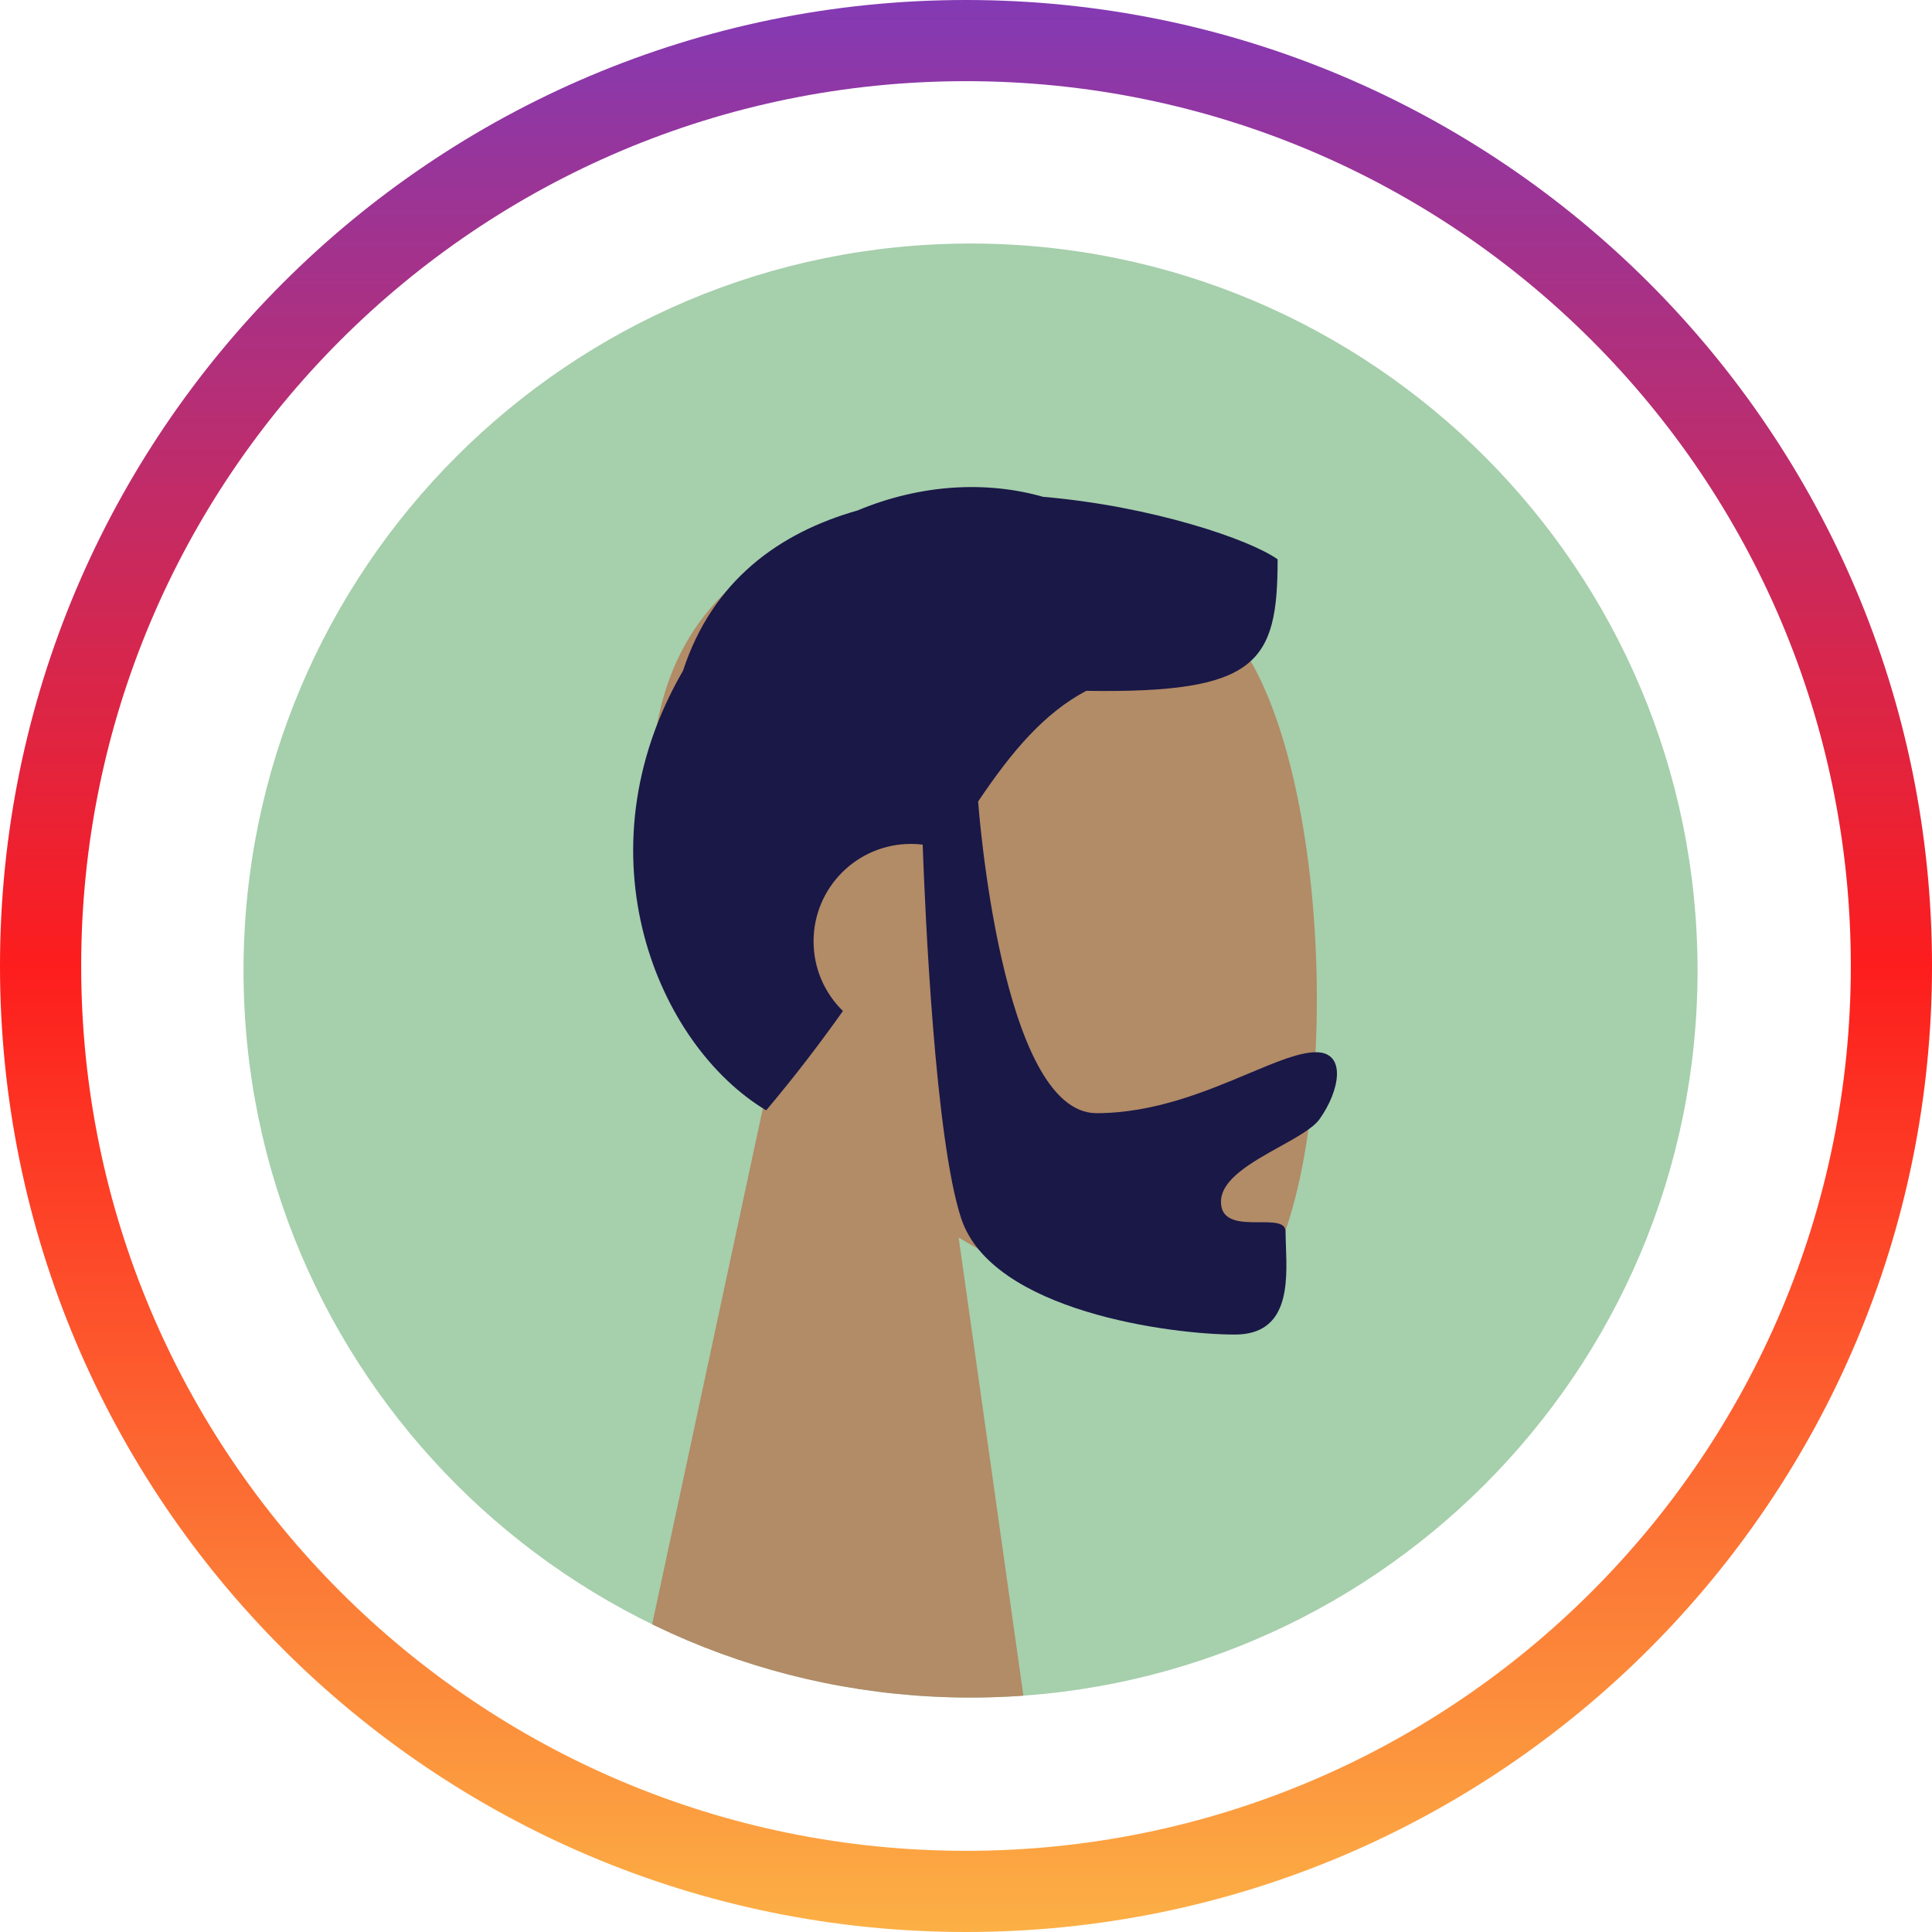
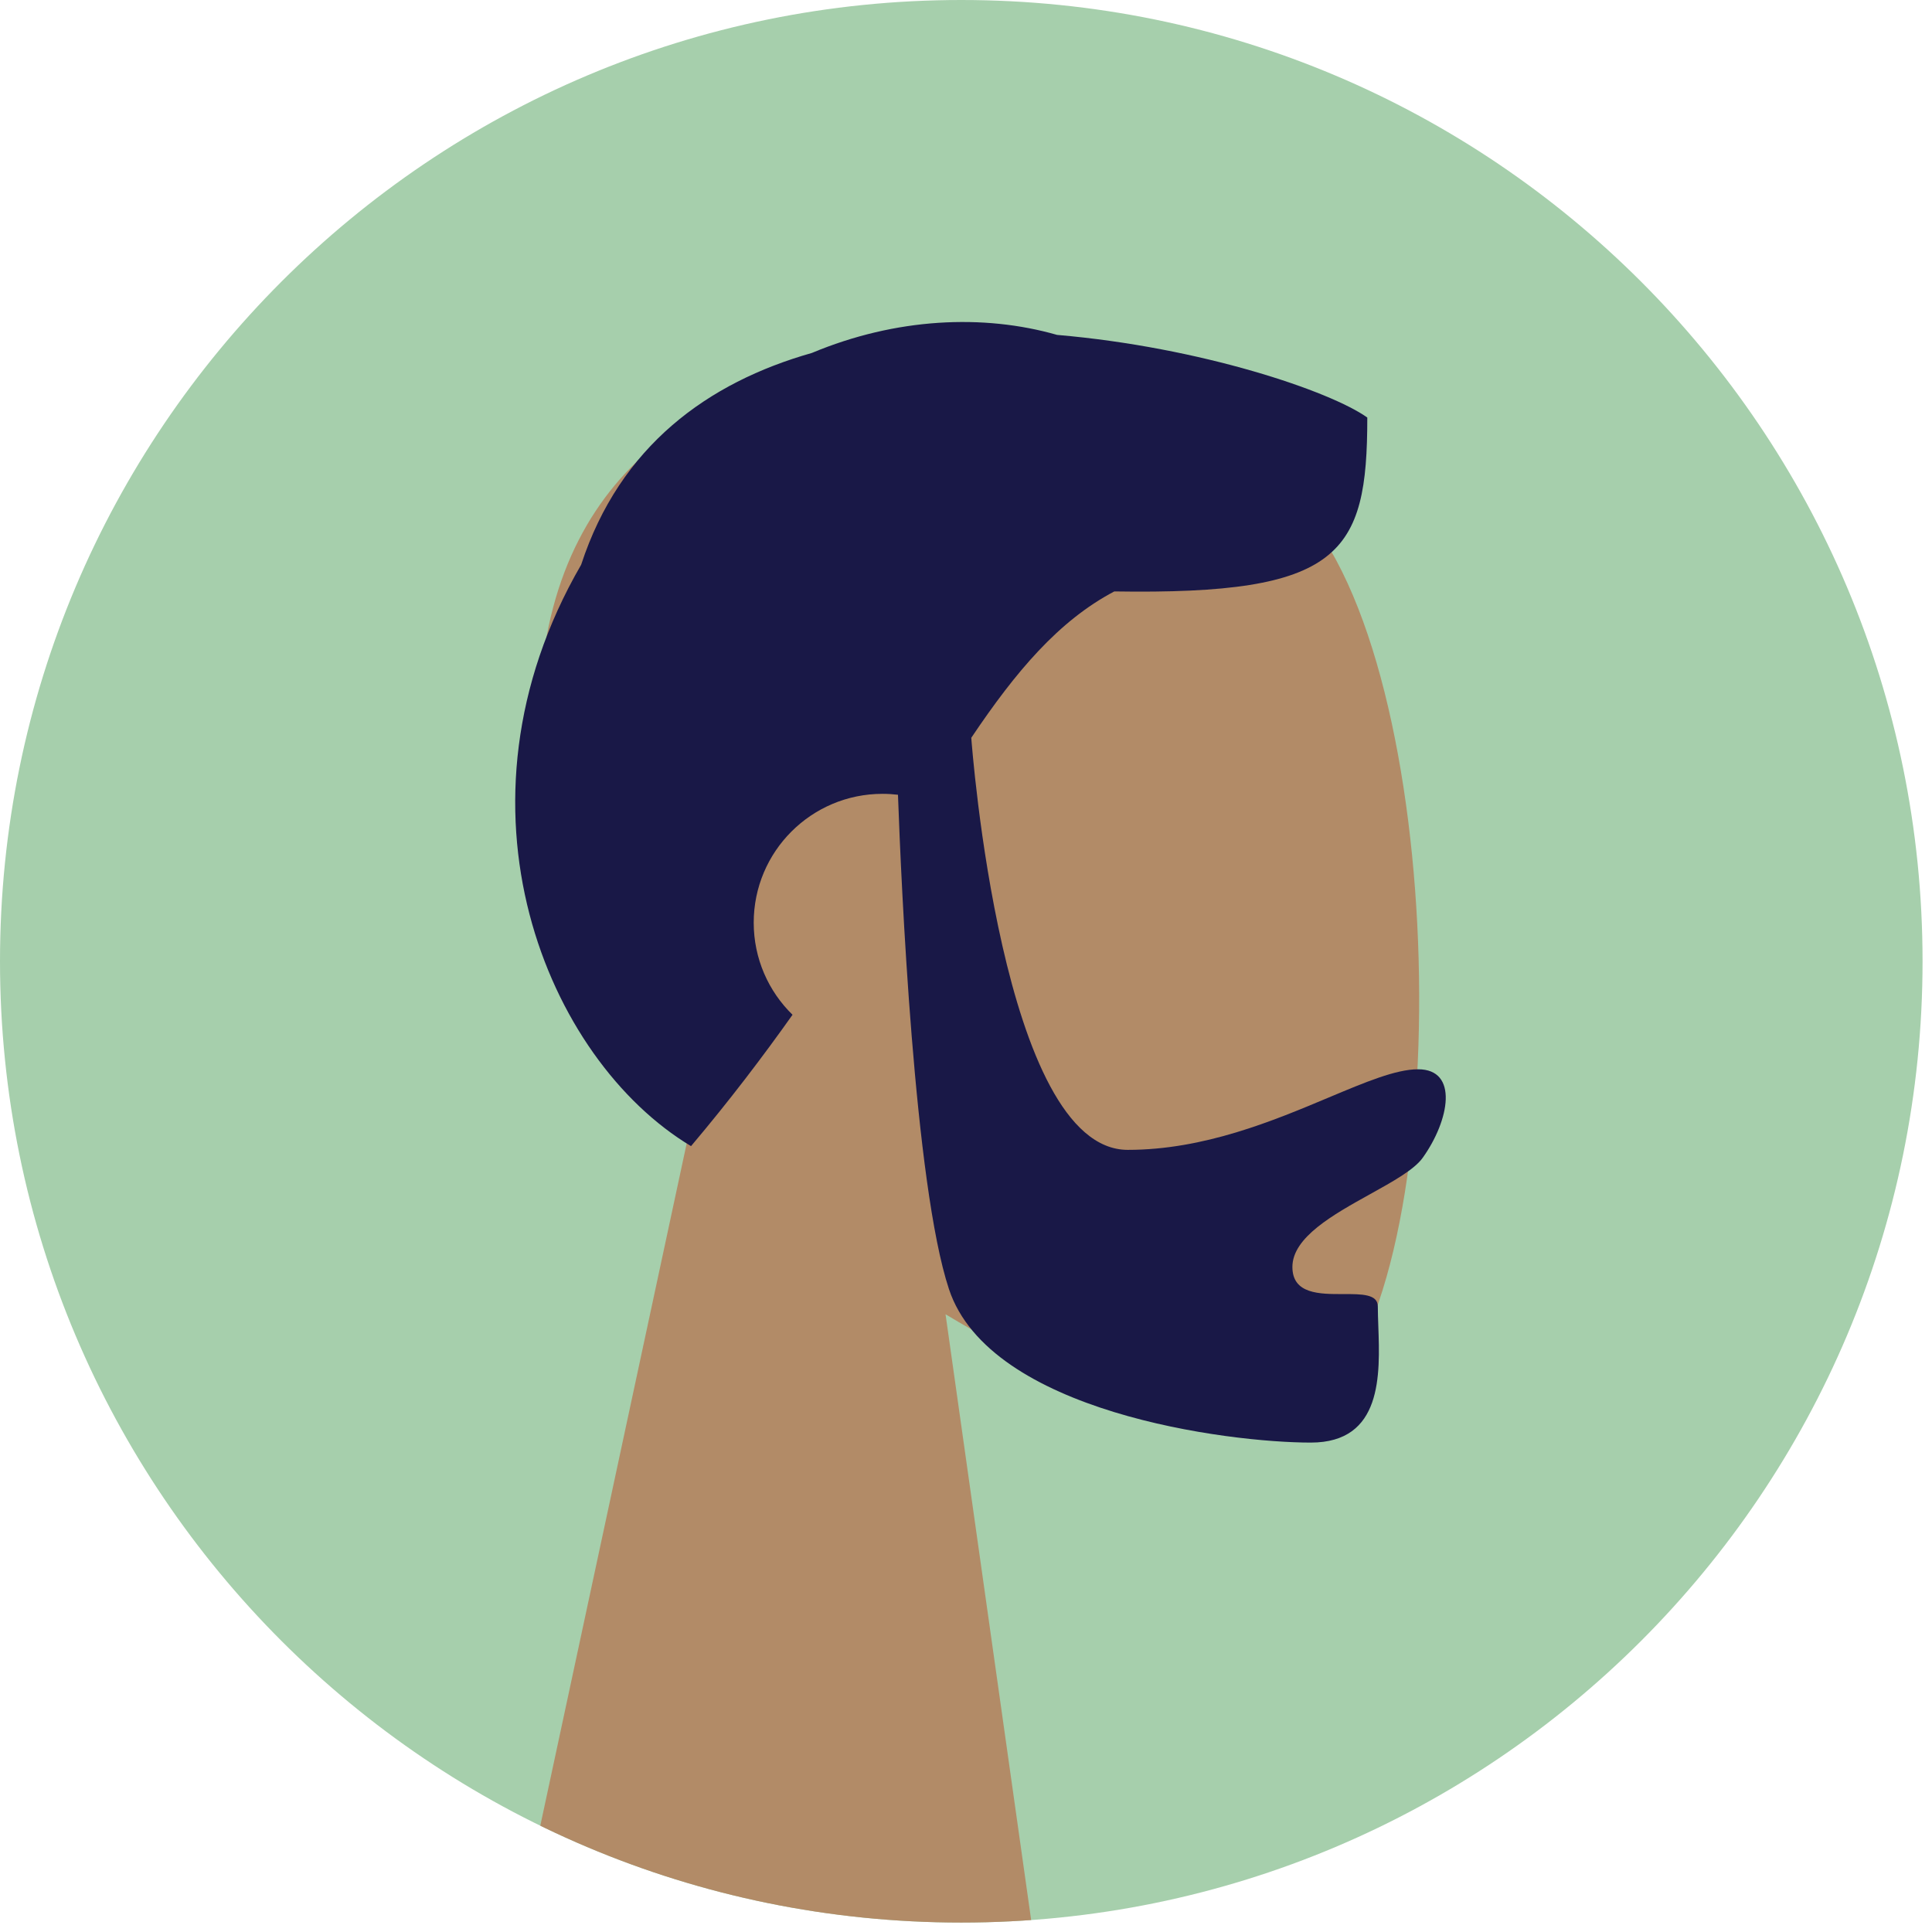
- <svg xmlns="http://www.w3.org/2000/svg" width="119" height="119" viewBox="0 0 119 119" fill="none">
-   <circle cx="59.5" cy="59.5" r="57" stroke="url(#paint0_linear_1_38)" stroke-width="5" />
-   <circle cx="59.78" cy="59.78" r="44.78" fill="#A6CFAC" />
-   <mask id="mask0_1_38" style="mask-type:alpha" maskUnits="userSpaceOnUse" x="15" y="15" width="90" height="90">
-     <circle cx="59.78" cy="59.78" r="44.78" fill="#C4C4C4" />
+ <svg xmlns="http://www.w3.org/2000/svg" width="90" height="90" viewBox="0 0 90 90" fill="none">
+   <circle cx="44.78" cy="44.78" r="44.78" fill="#A6CFAC" />
+   <mask id="mask0_1_40" style="mask-type:alpha" maskUnits="userSpaceOnUse" x="0" y="0" width="90" height="90">
+     <circle cx="44.78" cy="44.78" r="44.78" fill="#C4C4C4" />
  </mask>
-   <g mask="url(#mask0_1_38)">
-     <path fill-rule="evenodd" clip-rule="evenodd" d="M59.047 76.225C65.522 80.128 71.885 82.013 74.871 81.244C82.361 79.313 83.049 51.915 77.254 41.114C71.46 30.313 41.669 25.605 40.168 47.006C39.647 54.433 42.766 61.062 47.373 66.47L39.111 104.98H63.111L59.047 76.225Z" fill="#B28B67" />
-     <path fill-rule="evenodd" clip-rule="evenodd" d="M60.246 49.369C62.322 46.278 64.315 43.92 66.908 42.551C77.459 42.718 78.694 40.826 78.694 34.451C76.99 33.232 70.977 31.178 64.243 30.601C60.808 29.618 56.739 29.802 52.819 31.442C47.979 32.815 43.882 35.772 42.072 41.308C35.523 52.609 40.493 64.373 47.191 68.391C48.974 66.279 50.53 64.232 51.919 62.272C50.803 61.183 50.111 59.662 50.111 57.98C50.111 54.666 52.797 51.98 56.111 51.98C56.355 51.98 56.595 51.995 56.831 52.023C56.98 56.166 57.594 70.183 59.206 75.052C61.106 80.792 72.195 82.201 76.062 82.201C79.403 82.201 79.289 79.038 79.207 76.771C79.196 76.444 79.184 76.136 79.184 75.859C79.184 75.28 78.431 75.282 77.58 75.283C76.475 75.286 75.205 75.288 75.205 74.02C75.205 72.638 77.115 71.578 78.824 70.629C79.891 70.037 80.879 69.489 81.276 68.933C82.53 67.178 82.952 64.811 81.061 64.811C80.027 64.811 78.609 65.407 76.902 66.124C74.326 67.207 71.094 68.565 67.537 68.565C61.661 68.565 60.264 49.606 60.246 49.369Z" fill="#191847" />
+   <g mask="url(#mask0_1_40)">
+     <path fill-rule="evenodd" clip-rule="evenodd" d="M44.047 61.224C50.522 65.128 56.885 67.013 59.871 66.244C67.361 64.313 68.049 36.915 62.254 26.114C56.46 15.313 26.669 10.605 25.168 32.006C24.647 39.433 27.765 46.062 32.373 51.47L24.111 89.98H48.111L44.047 61.224Z" fill="#B28B67" />
+     <path fill-rule="evenodd" clip-rule="evenodd" d="M45.246 34.369C47.322 31.278 49.315 28.92 51.908 27.551C62.459 27.718 63.694 25.826 63.694 19.451C61.99 18.232 55.977 16.178 49.243 15.601C45.808 14.618 41.739 14.803 37.819 16.442C32.979 17.815 28.882 20.772 27.072 26.308C20.523 37.609 25.494 49.373 32.191 53.391C33.974 51.279 35.53 49.232 36.919 47.272C35.803 46.183 35.111 44.662 35.111 42.98C35.111 39.666 37.797 36.98 41.111 36.98C41.355 36.98 41.595 36.995 41.831 37.023C41.98 41.166 42.594 55.183 44.206 60.052C46.106 65.792 57.195 67.201 61.062 67.201C64.403 67.201 64.289 64.038 64.207 61.771C64.196 61.444 64.184 61.136 64.184 60.859C64.184 60.28 63.431 60.282 62.58 60.283C61.475 60.286 60.205 60.288 60.205 59.02C60.205 57.638 62.115 56.578 63.824 55.629C64.891 55.037 65.879 54.489 66.276 53.933C67.53 52.178 67.952 49.811 66.061 49.811C65.027 49.811 63.609 50.407 61.902 51.124C59.326 52.206 56.094 53.565 52.537 53.565C46.661 53.565 45.264 34.606 45.246 34.369Z" fill="#191847" />
  </g>
-   <defs>
-     <linearGradient id="paint0_linear_1_38" x1="59.5" y1="0" x2="59.5" y2="119" gradientUnits="userSpaceOnUse">
-       <stop stop-color="#833AB4" />
-       <stop offset="0.5" stop-color="#FD1D1D" />
-       <stop offset="1" stop-color="#FCB045" />
-     </linearGradient>
-   </defs>
</svg>
